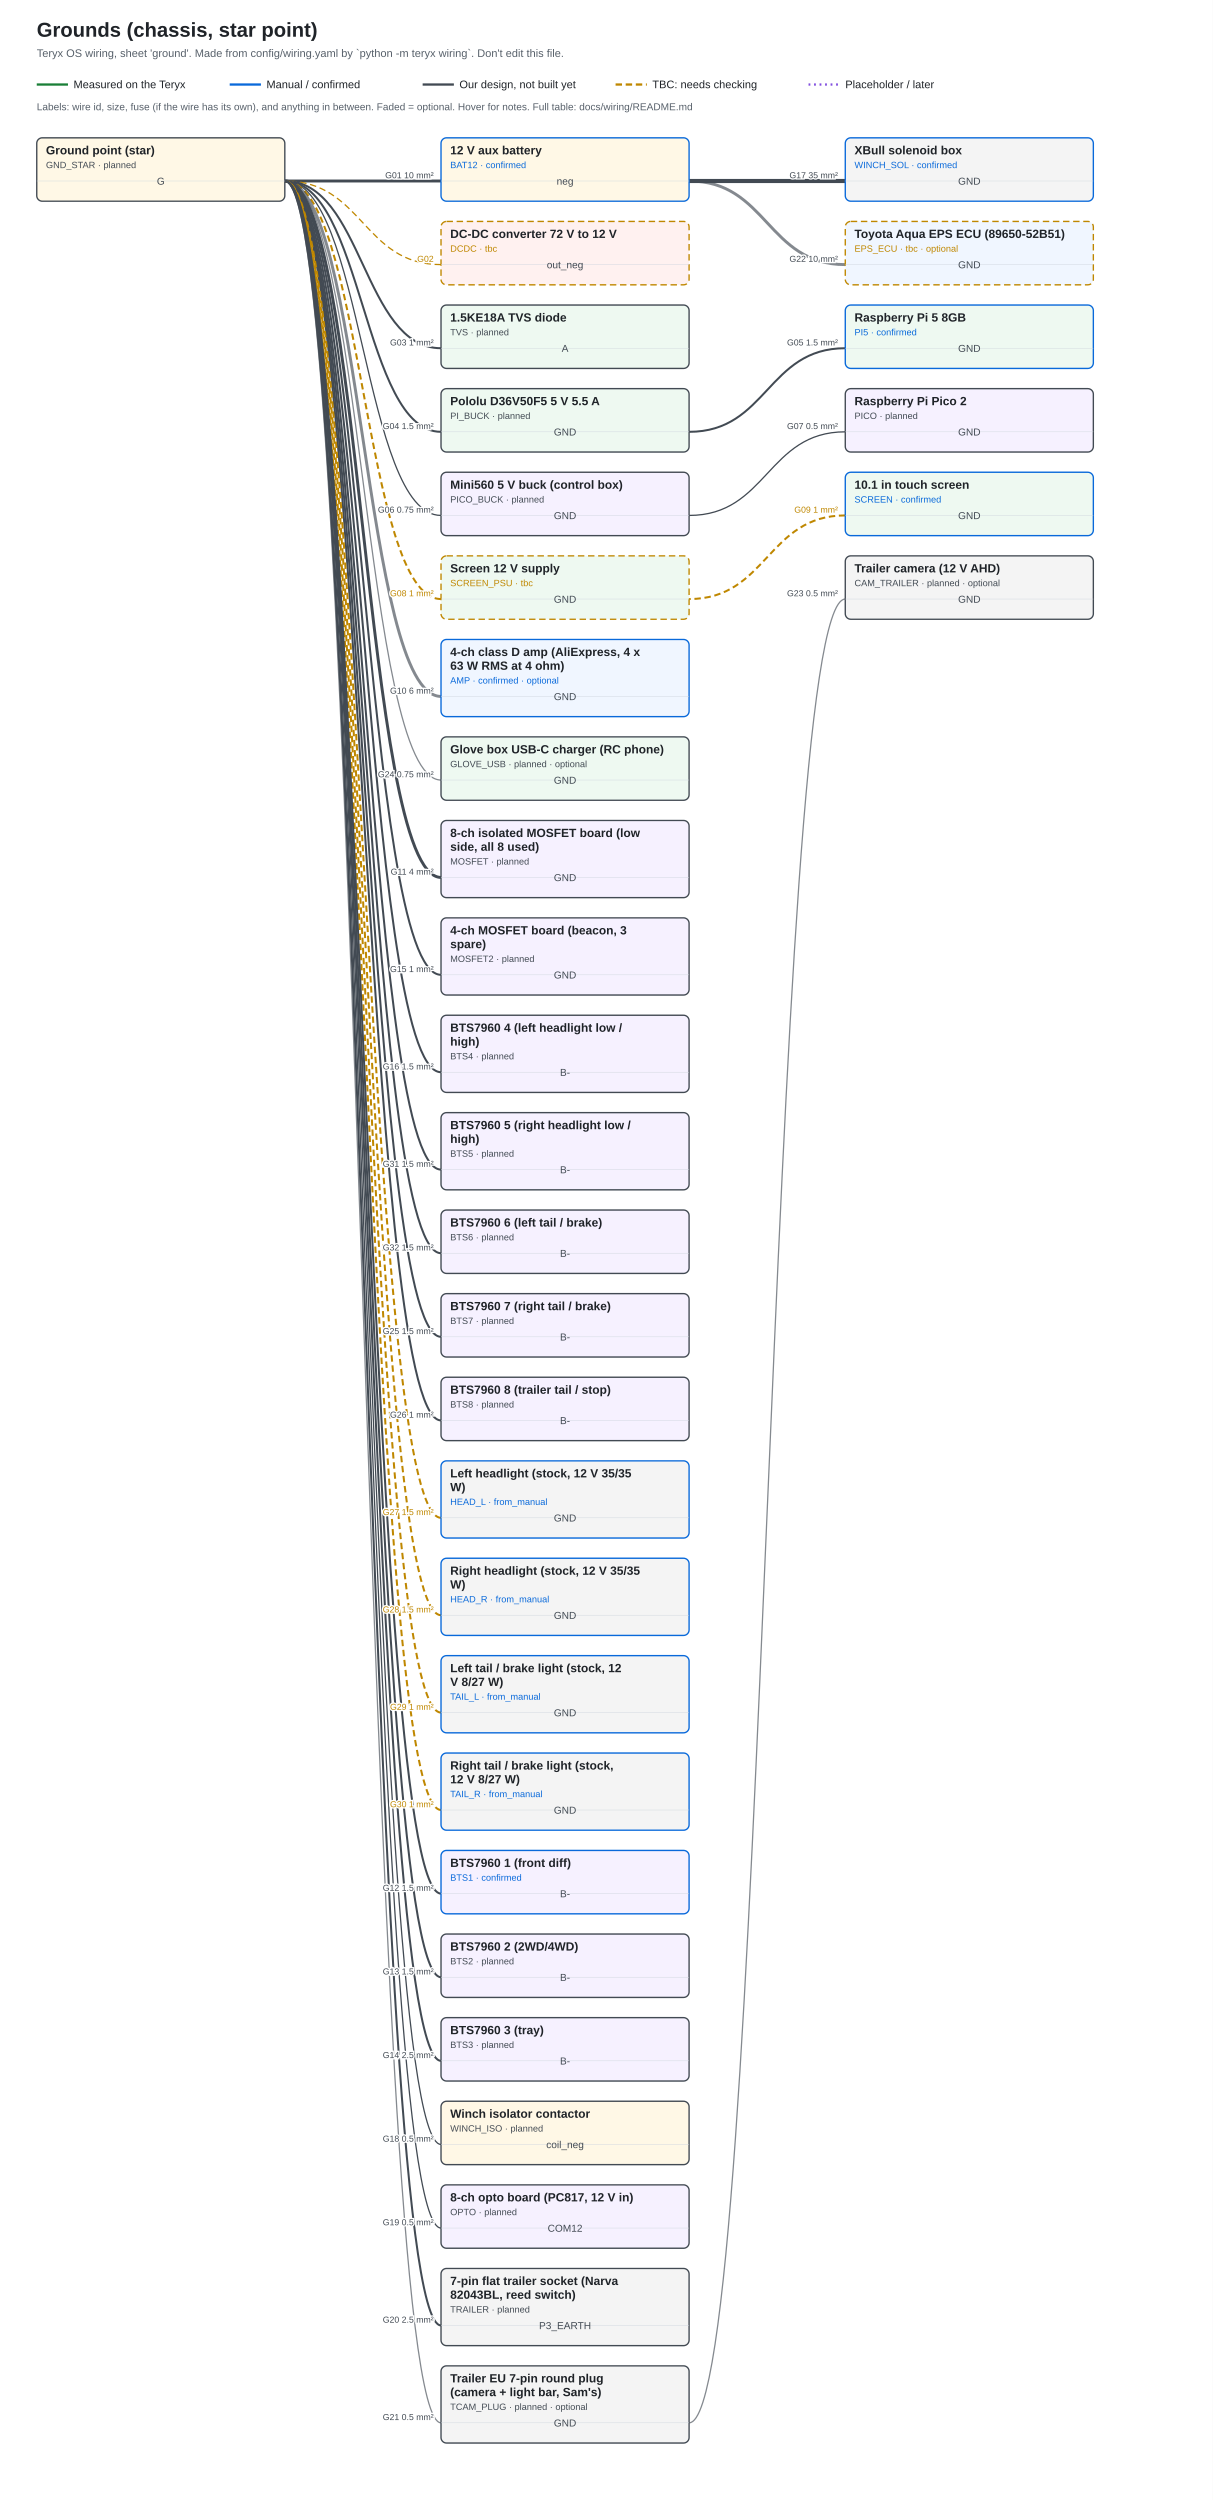
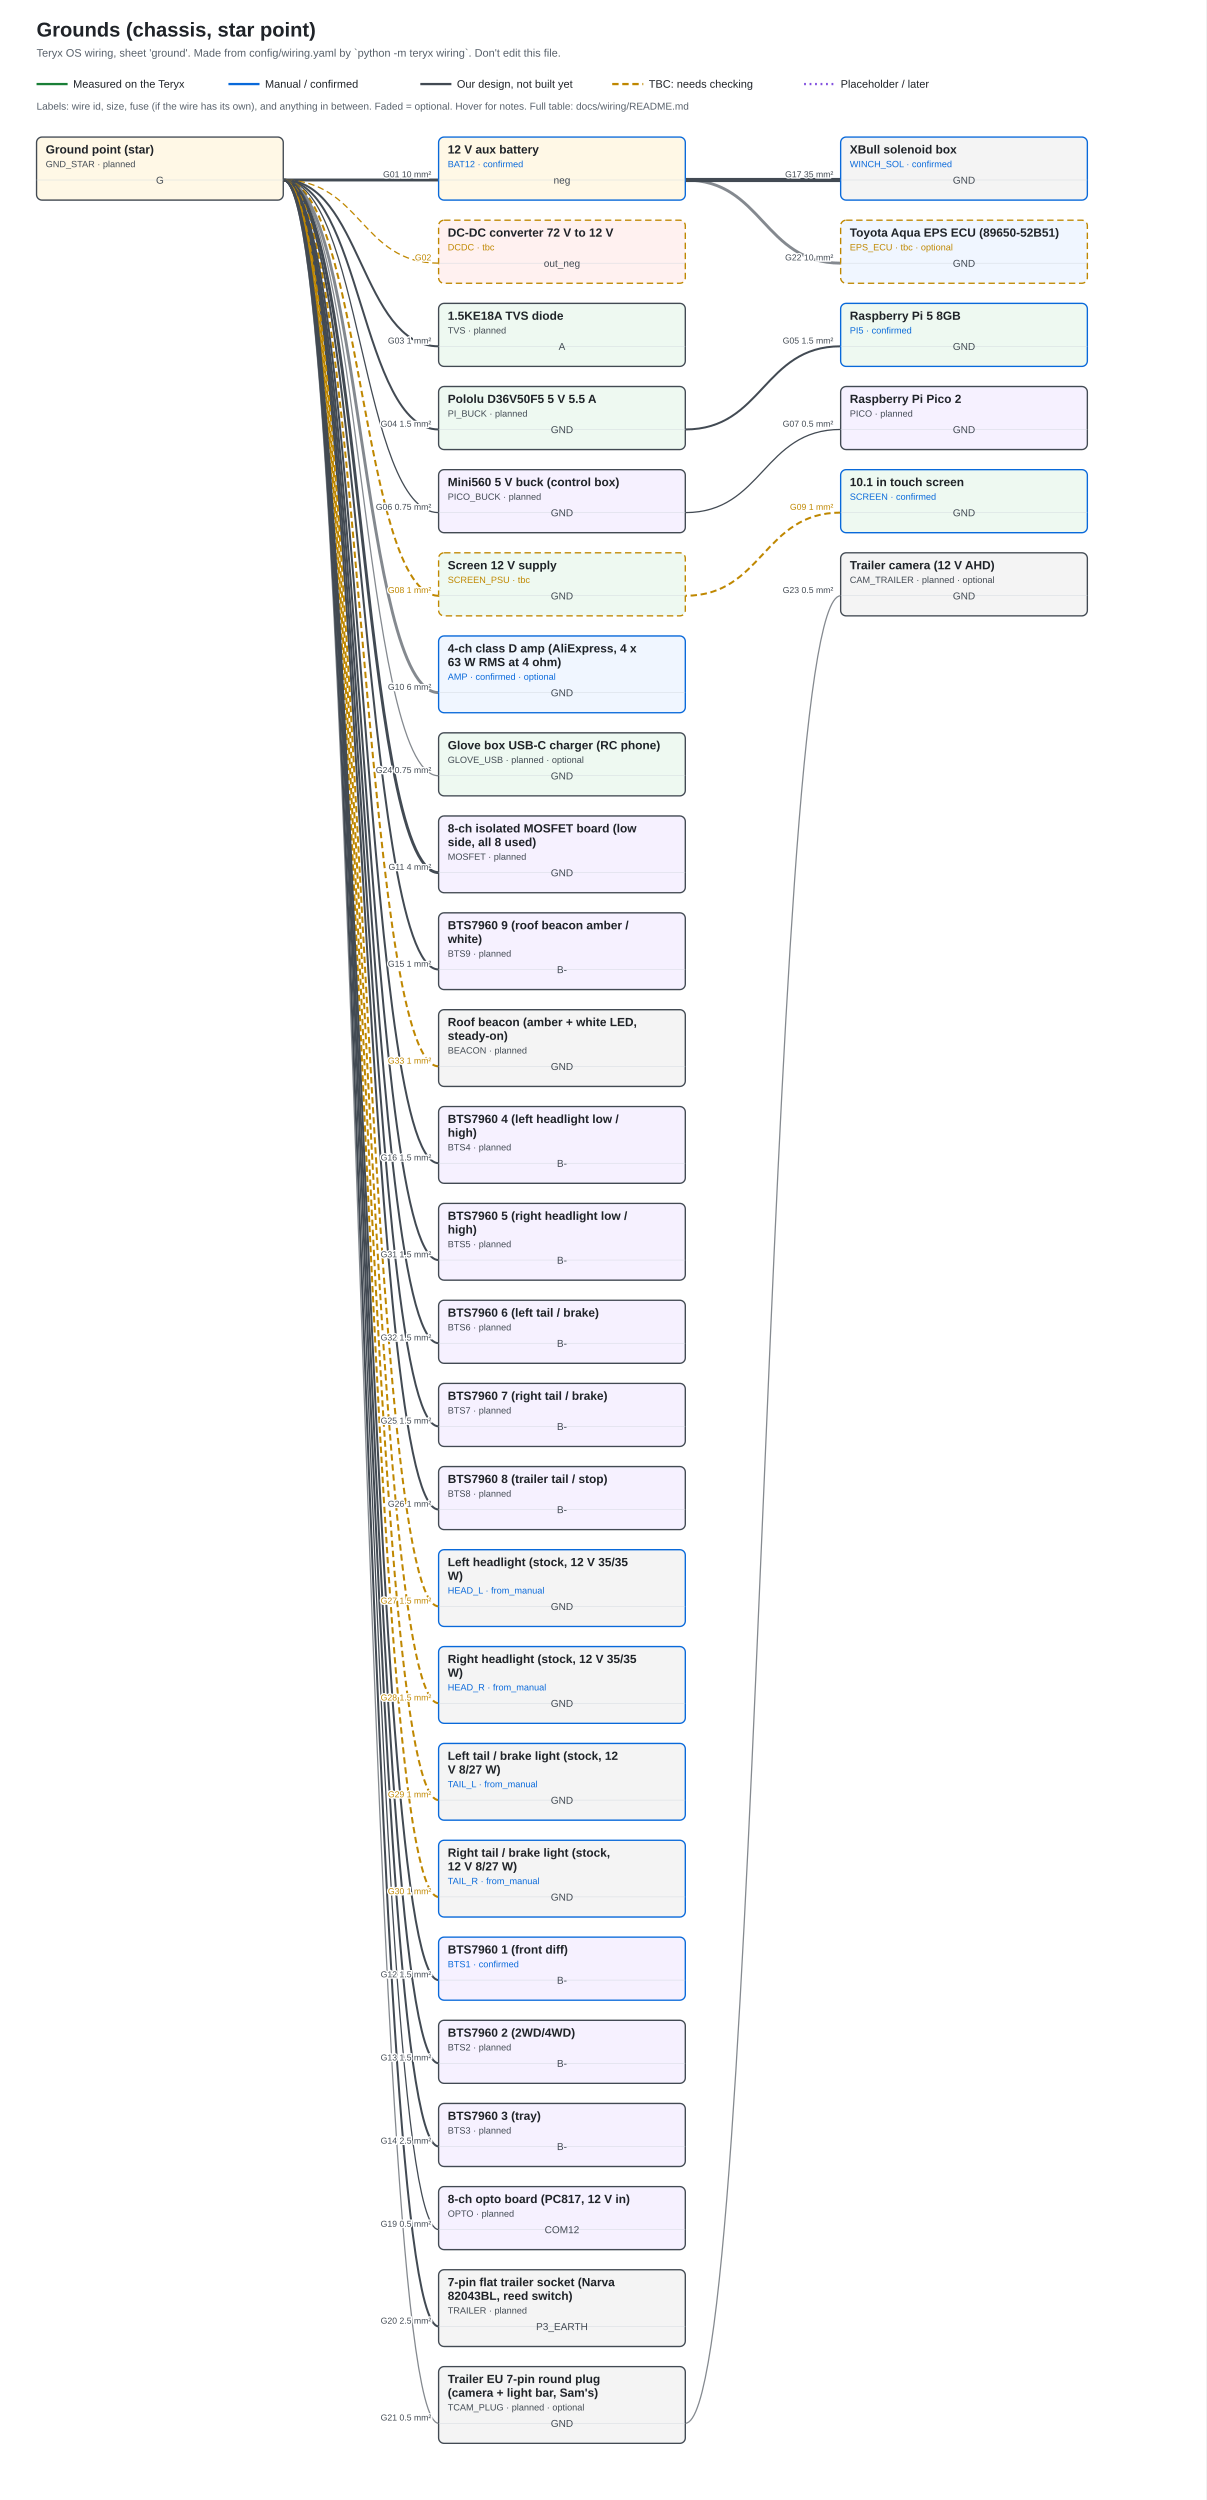
- <svg xmlns="http://www.w3.org/2000/svg" viewBox="0 0 1320 2721" width="1320" height="2721" font-family="Arial, Helvetica, sans-serif" data-sheet="ground">
-   <rect width="1320" height="2721" fill="#ffffff" />
+ <svg xmlns="http://www.w3.org/2000/svg" viewBox="0 0 1320 2736" width="1320" height="2736" font-family="Arial, Helvetica, sans-serif" data-sheet="ground">
+   <rect width="1320" height="2736" fill="#ffffff" />
  <text x="40" y="40" font-size="22" text-anchor="start" font-weight="bold" fill="#1f2328">Grounds (chassis, star point)</text>
  <text x="40" y="62" font-size="12" text-anchor="start" font-weight="normal" fill="#57606a">Teryx OS wiring, sheet 'ground'. Made from config/wiring.yaml by `python -m teryx wiring`. Don't edit this file.</text>
  <line x1="40" y1="92" x2="74" y2="92" stroke="#1a7f37" stroke-width="2.5" />
  <text x="80" y="96" font-size="12" text-anchor="start" font-weight="normal" fill="#1f2328">Measured on the Teryx</text>
  <line x1="250" y1="92" x2="284" y2="92" stroke="#0969da" stroke-width="2.5" />
  <text x="290" y="96" font-size="12" text-anchor="start" font-weight="normal" fill="#1f2328">Manual / confirmed</text>
  <line x1="460" y1="92" x2="494" y2="92" stroke="#424a53" stroke-width="2.5" />
  <text x="500" y="96" font-size="12" text-anchor="start" font-weight="normal" fill="#1f2328">Our design, not built yet</text>
  <line x1="670" y1="92" x2="704" y2="92" stroke="#bf8700" stroke-width="2.5" stroke-dasharray="7 4" />
  <text x="710" y="96" font-size="12" text-anchor="start" font-weight="normal" fill="#1f2328">TBC: needs checking</text>
  <line x1="880" y1="92" x2="914" y2="92" stroke="#8250df" stroke-width="2.5" stroke-dasharray="2 4" />
  <text x="920" y="96" font-size="12" text-anchor="start" font-weight="normal" fill="#1f2328">Placeholder / later</text>
  <text x="40" y="120" font-size="11" text-anchor="start" font-weight="normal" fill="#57606a">Labels: wire id, size, fuse (if the wire has its own), and anything in between. Faded = optional. Hover for notes. Full table: docs/wiring/README.md</text>
  <g data-wire="G01" data-from="BAT12.neg" data-to="GND_STAR.G" data-status="planned">
    <path d="M480,197 C395,197 395,197 310,197" fill="none" stroke="#424a53" stroke-width="3.2" />
  </g>
  <g data-wire="G02" data-from="DCDC.out_neg" data-to="GND_STAR.G" data-status="tbc">
    <path d="M480,288 C395,288 395,197 310,197" fill="none" stroke="#bf8700" stroke-width="1.4" stroke-dasharray="7 4" />
  </g>
  <g data-wire="G03" data-from="TVS.A" data-to="GND_STAR.G" data-status="planned">
    <path d="M480,379 C395,379 395,197 310,197" fill="none" stroke="#424a53" stroke-width="2.2" />
  </g>
  <g data-wire="G04" data-from="PI_BUCK.GND" data-to="GND_STAR.G" data-status="planned">
    <path d="M480,470 C395,470 395,197 310,197" fill="none" stroke="#424a53" stroke-width="2.2" />
  </g>
  <g data-wire="G05" data-from="PI5.GND" data-to="PI_BUCK.GND" data-status="planned">
    <path d="M920,379 C835,379 835,470 750,470" fill="none" stroke="#424a53" stroke-width="2.2" />
  </g>
  <g data-wire="G06" data-from="PICO_BUCK.GND" data-to="GND_STAR.G" data-status="planned">
    <path d="M480,561 C395,561 395,197 310,197" fill="none" stroke="#424a53" stroke-width="1.4" />
  </g>
  <g data-wire="G07" data-from="PICO.GND" data-to="PICO_BUCK.GND" data-status="planned">
    <path d="M920,470 C835,470 835,561 750,561" fill="none" stroke="#424a53" stroke-width="1.4" />
  </g>
  <g data-wire="G08" data-from="SCREEN_PSU.GND" data-to="GND_STAR.G" data-status="tbc">
    <path d="M480,652 C395,652 395,197 310,197" fill="none" stroke="#bf8700" stroke-width="2.2" stroke-dasharray="7 4" />
  </g>
  <g data-wire="G09" data-from="SCREEN.GND" data-to="SCREEN_PSU.GND" data-status="tbc">
    <path d="M920,561 C835,561 835,652 750,652" fill="none" stroke="#bf8700" stroke-width="2.2" stroke-dasharray="7 4" />
  </g>
  <g data-wire="G10" data-from="AMP.GND" data-to="GND_STAR.G" data-status="planned">
    <path d="M480,758 C395,758 395,197 310,197" fill="none" stroke="#424a53" stroke-width="3.2" stroke-opacity="0.65" />
  </g>
  <g data-wire="G24" data-from="GLOVE_USB.GND" data-to="GND_STAR.G" data-status="planned">
    <path d="M480,849 C395,849 395,197 310,197" fill="none" stroke="#424a53" stroke-width="1.4" stroke-opacity="0.65" />
  </g>
  <g data-wire="G11" data-from="MOSFET.GND" data-to="GND_STAR.G" data-status="planned">
    <path d="M480,955 C395,955 395,197 310,197" fill="none" stroke="#424a53" stroke-width="3.2" />
  </g>
-   <g data-wire="G15" data-from="MOSFET2.GND" data-to="GND_STAR.G" data-status="planned">
+   <g data-wire="G15" data-from="BTS9.B-" data-to="GND_STAR.G" data-status="planned">
    <path d="M480,1061 C395,1061 395,197 310,197" fill="none" stroke="#424a53" stroke-width="2.2" />
  </g>
+   <g data-wire="G33" data-from="BEACON.GND" data-to="GND_STAR.G" data-status="tbc">
+     <path d="M480,1167 C395,1167 395,197 310,197" fill="none" stroke="#bf8700" stroke-width="2.2" stroke-dasharray="7 4" />
+   </g>
  <g data-wire="G16" data-from="BTS4.B-" data-to="GND_STAR.G" data-status="planned">
-     <path d="M480,1167 C395,1167 395,197 310,197" fill="none" stroke="#424a53" stroke-width="2.2" />
+     <path d="M480,1273 C395,1273 395,197 310,197" fill="none" stroke="#424a53" stroke-width="2.2" />
  </g>
  <g data-wire="G31" data-from="BTS5.B-" data-to="GND_STAR.G" data-status="planned">
-     <path d="M480,1273 C395,1273 395,197 310,197" fill="none" stroke="#424a53" stroke-width="2.2" />
+     <path d="M480,1379 C395,1379 395,197 310,197" fill="none" stroke="#424a53" stroke-width="2.2" />
  </g>
  <g data-wire="G32" data-from="BTS6.B-" data-to="GND_STAR.G" data-status="planned">
-     <path d="M480,1364 C395,1364 395,197 310,197" fill="none" stroke="#424a53" stroke-width="2.2" />
+     <path d="M480,1470 C395,1470 395,197 310,197" fill="none" stroke="#424a53" stroke-width="2.2" />
  </g>
  <g data-wire="G25" data-from="BTS7.B-" data-to="GND_STAR.G" data-status="planned">
-     <path d="M480,1455 C395,1455 395,197 310,197" fill="none" stroke="#424a53" stroke-width="2.2" />
+     <path d="M480,1561 C395,1561 395,197 310,197" fill="none" stroke="#424a53" stroke-width="2.2" />
  </g>
  <g data-wire="G26" data-from="BTS8.B-" data-to="GND_STAR.G" data-status="planned">
-     <path d="M480,1546 C395,1546 395,197 310,197" fill="none" stroke="#424a53" stroke-width="2.2" />
+     <path d="M480,1652 C395,1652 395,197 310,197" fill="none" stroke="#424a53" stroke-width="2.2" />
  </g>
  <g data-wire="G27" data-from="HEAD_L.GND" data-to="GND_STAR.G" data-status="tbc">
-     <path d="M480,1652 C395,1652 395,197 310,197" fill="none" stroke="#bf8700" stroke-width="2.2" stroke-dasharray="7 4" />
+     <path d="M480,1758 C395,1758 395,197 310,197" fill="none" stroke="#bf8700" stroke-width="2.2" stroke-dasharray="7 4" />
  </g>
  <g data-wire="G28" data-from="HEAD_R.GND" data-to="GND_STAR.G" data-status="tbc">
-     <path d="M480,1758 C395,1758 395,197 310,197" fill="none" stroke="#bf8700" stroke-width="2.2" stroke-dasharray="7 4" />
+     <path d="M480,1864 C395,1864 395,197 310,197" fill="none" stroke="#bf8700" stroke-width="2.2" stroke-dasharray="7 4" />
  </g>
  <g data-wire="G29" data-from="TAIL_L.GND" data-to="GND_STAR.G" data-status="tbc">
-     <path d="M480,1864 C395,1864 395,197 310,197" fill="none" stroke="#bf8700" stroke-width="2.2" stroke-dasharray="7 4" />
+     <path d="M480,1970 C395,1970 395,197 310,197" fill="none" stroke="#bf8700" stroke-width="2.2" stroke-dasharray="7 4" />
  </g>
  <g data-wire="G30" data-from="TAIL_R.GND" data-to="GND_STAR.G" data-status="tbc">
-     <path d="M480,1970 C395,1970 395,197 310,197" fill="none" stroke="#bf8700" stroke-width="2.2" stroke-dasharray="7 4" />
+     <path d="M480,2076 C395,2076 395,197 310,197" fill="none" stroke="#bf8700" stroke-width="2.2" stroke-dasharray="7 4" />
  </g>
  <g data-wire="G12" data-from="BTS1.B-" data-to="GND_STAR.G" data-status="planned">
-     <path d="M480,2061 C395,2061 395,197 310,197" fill="none" stroke="#424a53" stroke-width="2.2" />
+     <path d="M480,2167 C395,2167 395,197 310,197" fill="none" stroke="#424a53" stroke-width="2.2" />
  </g>
  <g data-wire="G13" data-from="BTS2.B-" data-to="GND_STAR.G" data-status="planned">
-     <path d="M480,2152 C395,2152 395,197 310,197" fill="none" stroke="#424a53" stroke-width="2.2" />
+     <path d="M480,2258 C395,2258 395,197 310,197" fill="none" stroke="#424a53" stroke-width="2.2" />
  </g>
  <g data-wire="G14" data-from="BTS3.B-" data-to="GND_STAR.G" data-status="planned">
-     <path d="M480,2243 C395,2243 395,197 310,197" fill="none" stroke="#424a53" stroke-width="2.2" />
+     <path d="M480,2349 C395,2349 395,197 310,197" fill="none" stroke="#424a53" stroke-width="2.2" />
  </g>
  <g data-wire="G17" data-from="WINCH_SOL.GND" data-to="BAT12.neg" data-status="planned">
    <path d="M920,197 C835,197 835,197 750,197" fill="none" stroke="#424a53" stroke-width="4.5" />
  </g>
-   <g data-wire="G18" data-from="WINCH_ISO.coil_neg" data-to="GND_STAR.G" data-status="planned">
-     <path d="M480,2334 C395,2334 395,197 310,197" fill="none" stroke="#424a53" stroke-width="1.4" />
-   </g>
  <g data-wire="G19" data-from="OPTO.COM12" data-to="GND_STAR.G" data-status="planned">
-     <path d="M480,2425 C395,2425 395,197 310,197" fill="none" stroke="#424a53" stroke-width="1.4" />
+     <path d="M480,2440 C395,2440 395,197 310,197" fill="none" stroke="#424a53" stroke-width="1.4" />
  </g>
  <g data-wire="G20" data-from="TRAILER.P3_EARTH" data-to="GND_STAR.G" data-status="planned">
-     <path d="M480,2531 C395,2531 395,197 310,197" fill="none" stroke="#424a53" stroke-width="2.2" />
+     <path d="M480,2546 C395,2546 395,197 310,197" fill="none" stroke="#424a53" stroke-width="2.2" />
  </g>
  <g data-wire="G21" data-from="TCAM_PLUG.GND" data-to="GND_STAR.G" data-status="planned">
-     <path d="M480,2637 C395,2637 395,197 310,197" fill="none" stroke="#424a53" stroke-width="1.4" stroke-opacity="0.65" />
+     <path d="M480,2652 C395,2652 395,197 310,197" fill="none" stroke="#424a53" stroke-width="1.4" stroke-opacity="0.65" />
  </g>
  <g data-wire="G22" data-from="EPS_ECU.GND" data-to="BAT12.neg" data-status="planned">
    <path d="M920,288 C835,288 835,197 750,197" fill="none" stroke="#424a53" stroke-width="3.2" stroke-opacity="0.65" />
  </g>
  <g data-wire="G23" data-from="CAM_TRAILER.GND" data-to="TCAM_PLUG.GND" data-status="planned">
-     <path d="M920,652 C835,652 835,2637 750,2637" fill="none" stroke="#424a53" stroke-width="1.4" stroke-opacity="0.65" />
+     <path d="M920,652 C835,652 835,2652 750,2652" fill="none" stroke="#424a53" stroke-width="1.4" stroke-opacity="0.65" />
  </g>
  <g data-device="GND_STAR" data-status="planned">
    <rect x="40" y="150" width="270" height="69" rx="6" fill="#fff8e6" stroke="#424a53" stroke-width="1.5" />
    <text x="50" y="168" font-size="13" text-anchor="start" font-weight="bold" fill="#1f2328">Ground point (star)</text>
    <text x="50" y="183" font-size="10" text-anchor="start" font-weight="normal" fill="#424a53">GND_STAR · planned</text>
    <line x1="40" y1="197" x2="310" y2="197" stroke="#d0d7de" stroke-width="0.5" />
    <text x="175" y="201" font-size="11" text-anchor="middle" font-weight="normal" fill="#424a53">G</text>
  </g>
  <g data-device="BAT12" data-status="confirmed">
    <rect x="480" y="150" width="270" height="69" rx="6" fill="#fff8e6" stroke="#0969da" stroke-width="1.5" />
    <text x="490" y="168" font-size="13" text-anchor="start" font-weight="bold" fill="#1f2328">12 V aux battery</text>
    <text x="490" y="183" font-size="10" text-anchor="start" font-weight="normal" fill="#0969da">BAT12 · confirmed</text>
    <line x1="480" y1="197" x2="750" y2="197" stroke="#d0d7de" stroke-width="0.5" />
    <text x="615" y="201" font-size="11" text-anchor="middle" font-weight="normal" fill="#424a53">neg</text>
  </g>
  <g data-device="DCDC" data-status="tbc">
    <rect x="480" y="241" width="270" height="69" rx="6" fill="#fff1f0" stroke="#bf8700" stroke-width="1.5" stroke-dasharray="7 4" />
    <text x="490" y="259" font-size="13" text-anchor="start" font-weight="bold" fill="#1f2328">DC-DC converter 72 V to 12 V</text>
    <text x="490" y="274" font-size="10" text-anchor="start" font-weight="normal" fill="#bf8700">DCDC · tbc</text>
    <line x1="480" y1="288" x2="750" y2="288" stroke="#d0d7de" stroke-width="0.5" />
    <text x="615" y="292" font-size="11" text-anchor="middle" font-weight="normal" fill="#424a53">out_neg</text>
  </g>
  <g data-device="TVS" data-status="planned">
    <rect x="480" y="332" width="270" height="69" rx="6" fill="#eef9f1" stroke="#424a53" stroke-width="1.5" />
    <text x="490" y="350" font-size="13" text-anchor="start" font-weight="bold" fill="#1f2328">1.5KE18A TVS diode</text>
    <text x="490" y="365" font-size="10" text-anchor="start" font-weight="normal" fill="#424a53">TVS · planned</text>
    <line x1="480" y1="379" x2="750" y2="379" stroke="#d0d7de" stroke-width="0.5" />
    <text x="615" y="383" font-size="11" text-anchor="middle" font-weight="normal" fill="#424a53">A</text>
  </g>
  <g data-device="PI_BUCK" data-status="planned">
    <rect x="480" y="423" width="270" height="69" rx="6" fill="#eef9f1" stroke="#424a53" stroke-width="1.5" />
    <text x="490" y="441" font-size="13" text-anchor="start" font-weight="bold" fill="#1f2328">Pololu D36V50F5 5 V 5.5 A</text>
    <text x="490" y="456" font-size="10" text-anchor="start" font-weight="normal" fill="#424a53">PI_BUCK · planned</text>
    <line x1="480" y1="470" x2="750" y2="470" stroke="#d0d7de" stroke-width="0.5" />
    <text x="615" y="474" font-size="11" text-anchor="middle" font-weight="normal" fill="#424a53">GND</text>
  </g>
  <g data-device="PICO_BUCK" data-status="planned">
    <rect x="480" y="514" width="270" height="69" rx="6" fill="#f6f1ff" stroke="#424a53" stroke-width="1.5" />
    <text x="490" y="532" font-size="13" text-anchor="start" font-weight="bold" fill="#1f2328">Mini560 5 V buck (control box)</text>
    <text x="490" y="547" font-size="10" text-anchor="start" font-weight="normal" fill="#424a53">PICO_BUCK · planned</text>
    <line x1="480" y1="561" x2="750" y2="561" stroke="#d0d7de" stroke-width="0.5" />
    <text x="615" y="565" font-size="11" text-anchor="middle" font-weight="normal" fill="#424a53">GND</text>
  </g>
  <g data-device="SCREEN_PSU" data-status="tbc">
    <rect x="480" y="605" width="270" height="69" rx="6" fill="#eef9f1" stroke="#bf8700" stroke-width="1.5" stroke-dasharray="7 4" />
    <text x="490" y="623" font-size="13" text-anchor="start" font-weight="bold" fill="#1f2328">Screen 12 V supply</text>
    <text x="490" y="638" font-size="10" text-anchor="start" font-weight="normal" fill="#bf8700">SCREEN_PSU · tbc</text>
    <line x1="480" y1="652" x2="750" y2="652" stroke="#d0d7de" stroke-width="0.5" />
    <text x="615" y="656" font-size="11" text-anchor="middle" font-weight="normal" fill="#424a53">GND</text>
  </g>
  <g data-device="AMP" data-status="confirmed">
    <rect x="480" y="696" width="270" height="84" rx="6" fill="#f0f6ff" stroke="#0969da" stroke-width="1.5" />
    <text x="490" y="714" font-size="13" text-anchor="start" font-weight="bold" fill="#1f2328">4-ch class D amp (AliExpress, 4 x</text>
    <text x="490" y="729" font-size="13" text-anchor="start" font-weight="bold" fill="#1f2328">63 W RMS at 4 ohm)</text>
    <text x="490" y="744" font-size="10" text-anchor="start" font-weight="normal" fill="#0969da">AMP · confirmed · optional</text>
    <line x1="480" y1="758" x2="750" y2="758" stroke="#d0d7de" stroke-width="0.5" />
    <text x="615" y="762" font-size="11" text-anchor="middle" font-weight="normal" fill="#424a53">GND</text>
  </g>
  <g data-device="GLOVE_USB" data-status="planned">
    <rect x="480" y="802" width="270" height="69" rx="6" fill="#eef9f1" stroke="#424a53" stroke-width="1.5" />
    <text x="490" y="820" font-size="13" text-anchor="start" font-weight="bold" fill="#1f2328">Glove box USB-C charger (RC phone)</text>
    <text x="490" y="835" font-size="10" text-anchor="start" font-weight="normal" fill="#424a53">GLOVE_USB · planned · optional</text>
    <line x1="480" y1="849" x2="750" y2="849" stroke="#d0d7de" stroke-width="0.5" />
    <text x="615" y="853" font-size="11" text-anchor="middle" font-weight="normal" fill="#424a53">GND</text>
  </g>
  <g data-device="MOSFET" data-status="planned">
    <rect x="480" y="893" width="270" height="84" rx="6" fill="#f6f1ff" stroke="#424a53" stroke-width="1.5" />
    <text x="490" y="911" font-size="13" text-anchor="start" font-weight="bold" fill="#1f2328">8-ch isolated MOSFET board (low</text>
    <text x="490" y="926" font-size="13" text-anchor="start" font-weight="bold" fill="#1f2328">side, all 8 used)</text>
    <text x="490" y="941" font-size="10" text-anchor="start" font-weight="normal" fill="#424a53">MOSFET · planned</text>
    <line x1="480" y1="955" x2="750" y2="955" stroke="#d0d7de" stroke-width="0.5" />
    <text x="615" y="959" font-size="11" text-anchor="middle" font-weight="normal" fill="#424a53">GND</text>
  </g>
-   <g data-device="MOSFET2" data-status="planned">
+   <g data-device="BTS9" data-status="planned">
    <rect x="480" y="999" width="270" height="84" rx="6" fill="#f6f1ff" stroke="#424a53" stroke-width="1.5" />
-     <text x="490" y="1017" font-size="13" text-anchor="start" font-weight="bold" fill="#1f2328">4-ch MOSFET board (beacon, 3</text>
-     <text x="490" y="1032" font-size="13" text-anchor="start" font-weight="bold" fill="#1f2328">spare)</text>
-     <text x="490" y="1047" font-size="10" text-anchor="start" font-weight="normal" fill="#424a53">MOSFET2 · planned</text>
+     <text x="490" y="1017" font-size="13" text-anchor="start" font-weight="bold" fill="#1f2328">BTS7960 9 (roof beacon amber /</text>
+     <text x="490" y="1032" font-size="13" text-anchor="start" font-weight="bold" fill="#1f2328">white)</text>
+     <text x="490" y="1047" font-size="10" text-anchor="start" font-weight="normal" fill="#424a53">BTS9 · planned</text>
    <line x1="480" y1="1061" x2="750" y2="1061" stroke="#d0d7de" stroke-width="0.5" />
-     <text x="615" y="1065" font-size="11" text-anchor="middle" font-weight="normal" fill="#424a53">GND</text>
+     <text x="615" y="1065" font-size="11" text-anchor="middle" font-weight="normal" fill="#424a53">B-</text>
+   </g>
+   <g data-device="BEACON" data-status="planned">
+     <rect x="480" y="1105" width="270" height="84" rx="6" fill="#f4f4f4" stroke="#424a53" stroke-width="1.5" />
+     <text x="490" y="1123" font-size="13" text-anchor="start" font-weight="bold" fill="#1f2328">Roof beacon (amber + white LED,</text>
+     <text x="490" y="1138" font-size="13" text-anchor="start" font-weight="bold" fill="#1f2328">steady-on)</text>
+     <text x="490" y="1153" font-size="10" text-anchor="start" font-weight="normal" fill="#424a53">BEACON · planned</text>
+     <line x1="480" y1="1167" x2="750" y2="1167" stroke="#d0d7de" stroke-width="0.5" />
+     <text x="615" y="1171" font-size="11" text-anchor="middle" font-weight="normal" fill="#424a53">GND</text>
  </g>
  <g data-device="BTS4" data-status="planned">
-     <rect x="480" y="1105" width="270" height="84" rx="6" fill="#f6f1ff" stroke="#424a53" stroke-width="1.5" />
-     <text x="490" y="1123" font-size="13" text-anchor="start" font-weight="bold" fill="#1f2328">BTS7960 4 (left headlight low /</text>
-     <text x="490" y="1138" font-size="13" text-anchor="start" font-weight="bold" fill="#1f2328">high)</text>
-     <text x="490" y="1153" font-size="10" text-anchor="start" font-weight="normal" fill="#424a53">BTS4 · planned</text>
-     <line x1="480" y1="1167" x2="750" y2="1167" stroke="#d0d7de" stroke-width="0.5" />
-     <text x="615" y="1171" font-size="11" text-anchor="middle" font-weight="normal" fill="#424a53">B-</text>
-   </g>
-   <g data-device="BTS5" data-status="planned">
    <rect x="480" y="1211" width="270" height="84" rx="6" fill="#f6f1ff" stroke="#424a53" stroke-width="1.5" />
-     <text x="490" y="1229" font-size="13" text-anchor="start" font-weight="bold" fill="#1f2328">BTS7960 5 (right headlight low /</text>
+     <text x="490" y="1229" font-size="13" text-anchor="start" font-weight="bold" fill="#1f2328">BTS7960 4 (left headlight low /</text>
    <text x="490" y="1244" font-size="13" text-anchor="start" font-weight="bold" fill="#1f2328">high)</text>
-     <text x="490" y="1259" font-size="10" text-anchor="start" font-weight="normal" fill="#424a53">BTS5 · planned</text>
+     <text x="490" y="1259" font-size="10" text-anchor="start" font-weight="normal" fill="#424a53">BTS4 · planned</text>
    <line x1="480" y1="1273" x2="750" y2="1273" stroke="#d0d7de" stroke-width="0.5" />
    <text x="615" y="1277" font-size="11" text-anchor="middle" font-weight="normal" fill="#424a53">B-</text>
  </g>
+   <g data-device="BTS5" data-status="planned">
+     <rect x="480" y="1317" width="270" height="84" rx="6" fill="#f6f1ff" stroke="#424a53" stroke-width="1.5" />
+     <text x="490" y="1335" font-size="13" text-anchor="start" font-weight="bold" fill="#1f2328">BTS7960 5 (right headlight low /</text>
+     <text x="490" y="1350" font-size="13" text-anchor="start" font-weight="bold" fill="#1f2328">high)</text>
+     <text x="490" y="1365" font-size="10" text-anchor="start" font-weight="normal" fill="#424a53">BTS5 · planned</text>
+     <line x1="480" y1="1379" x2="750" y2="1379" stroke="#d0d7de" stroke-width="0.5" />
+     <text x="615" y="1383" font-size="11" text-anchor="middle" font-weight="normal" fill="#424a53">B-</text>
+   </g>
  <g data-device="BTS6" data-status="planned">
-     <rect x="480" y="1317" width="270" height="69" rx="6" fill="#f6f1ff" stroke="#424a53" stroke-width="1.5" />
-     <text x="490" y="1335" font-size="13" text-anchor="start" font-weight="bold" fill="#1f2328">BTS7960 6 (left tail / brake)</text>
-     <text x="490" y="1350" font-size="10" text-anchor="start" font-weight="normal" fill="#424a53">BTS6 · planned</text>
-     <line x1="480" y1="1364" x2="750" y2="1364" stroke="#d0d7de" stroke-width="0.5" />
-     <text x="615" y="1368" font-size="11" text-anchor="middle" font-weight="normal" fill="#424a53">B-</text>
+     <rect x="480" y="1423" width="270" height="69" rx="6" fill="#f6f1ff" stroke="#424a53" stroke-width="1.5" />
+     <text x="490" y="1441" font-size="13" text-anchor="start" font-weight="bold" fill="#1f2328">BTS7960 6 (left tail / brake)</text>
+     <text x="490" y="1456" font-size="10" text-anchor="start" font-weight="normal" fill="#424a53">BTS6 · planned</text>
+     <line x1="480" y1="1470" x2="750" y2="1470" stroke="#d0d7de" stroke-width="0.5" />
+     <text x="615" y="1474" font-size="11" text-anchor="middle" font-weight="normal" fill="#424a53">B-</text>
  </g>
  <g data-device="BTS7" data-status="planned">
-     <rect x="480" y="1408" width="270" height="69" rx="6" fill="#f6f1ff" stroke="#424a53" stroke-width="1.5" />
-     <text x="490" y="1426" font-size="13" text-anchor="start" font-weight="bold" fill="#1f2328">BTS7960 7 (right tail / brake)</text>
-     <text x="490" y="1441" font-size="10" text-anchor="start" font-weight="normal" fill="#424a53">BTS7 · planned</text>
-     <line x1="480" y1="1455" x2="750" y2="1455" stroke="#d0d7de" stroke-width="0.5" />
-     <text x="615" y="1459" font-size="11" text-anchor="middle" font-weight="normal" fill="#424a53">B-</text>
+     <rect x="480" y="1514" width="270" height="69" rx="6" fill="#f6f1ff" stroke="#424a53" stroke-width="1.5" />
+     <text x="490" y="1532" font-size="13" text-anchor="start" font-weight="bold" fill="#1f2328">BTS7960 7 (right tail / brake)</text>
+     <text x="490" y="1547" font-size="10" text-anchor="start" font-weight="normal" fill="#424a53">BTS7 · planned</text>
+     <line x1="480" y1="1561" x2="750" y2="1561" stroke="#d0d7de" stroke-width="0.5" />
+     <text x="615" y="1565" font-size="11" text-anchor="middle" font-weight="normal" fill="#424a53">B-</text>
  </g>
  <g data-device="BTS8" data-status="planned">
-     <rect x="480" y="1499" width="270" height="69" rx="6" fill="#f6f1ff" stroke="#424a53" stroke-width="1.5" />
-     <text x="490" y="1517" font-size="13" text-anchor="start" font-weight="bold" fill="#1f2328">BTS7960 8 (trailer tail / stop)</text>
-     <text x="490" y="1532" font-size="10" text-anchor="start" font-weight="normal" fill="#424a53">BTS8 · planned</text>
-     <line x1="480" y1="1546" x2="750" y2="1546" stroke="#d0d7de" stroke-width="0.5" />
-     <text x="615" y="1550" font-size="11" text-anchor="middle" font-weight="normal" fill="#424a53">B-</text>
+     <rect x="480" y="1605" width="270" height="69" rx="6" fill="#f6f1ff" stroke="#424a53" stroke-width="1.5" />
+     <text x="490" y="1623" font-size="13" text-anchor="start" font-weight="bold" fill="#1f2328">BTS7960 8 (trailer tail / stop)</text>
+     <text x="490" y="1638" font-size="10" text-anchor="start" font-weight="normal" fill="#424a53">BTS8 · planned</text>
+     <line x1="480" y1="1652" x2="750" y2="1652" stroke="#d0d7de" stroke-width="0.5" />
+     <text x="615" y="1656" font-size="11" text-anchor="middle" font-weight="normal" fill="#424a53">B-</text>
  </g>
  <g data-device="HEAD_L" data-status="from_manual">
-     <rect x="480" y="1590" width="270" height="84" rx="6" fill="#f4f4f4" stroke="#0969da" stroke-width="1.5" />
-     <text x="490" y="1608" font-size="13" text-anchor="start" font-weight="bold" fill="#1f2328">Left headlight (stock, 12 V 35/35</text>
-     <text x="490" y="1623" font-size="13" text-anchor="start" font-weight="bold" fill="#1f2328">W)</text>
-     <text x="490" y="1638" font-size="10" text-anchor="start" font-weight="normal" fill="#0969da">HEAD_L · from_manual</text>
-     <line x1="480" y1="1652" x2="750" y2="1652" stroke="#d0d7de" stroke-width="0.5" />
-     <text x="615" y="1656" font-size="11" text-anchor="middle" font-weight="normal" fill="#424a53">GND</text>
-   </g>
-   <g data-device="HEAD_R" data-status="from_manual">
    <rect x="480" y="1696" width="270" height="84" rx="6" fill="#f4f4f4" stroke="#0969da" stroke-width="1.5" />
-     <text x="490" y="1714" font-size="13" text-anchor="start" font-weight="bold" fill="#1f2328">Right headlight (stock, 12 V 35/35</text>
+     <text x="490" y="1714" font-size="13" text-anchor="start" font-weight="bold" fill="#1f2328">Left headlight (stock, 12 V 35/35</text>
    <text x="490" y="1729" font-size="13" text-anchor="start" font-weight="bold" fill="#1f2328">W)</text>
-     <text x="490" y="1744" font-size="10" text-anchor="start" font-weight="normal" fill="#0969da">HEAD_R · from_manual</text>
+     <text x="490" y="1744" font-size="10" text-anchor="start" font-weight="normal" fill="#0969da">HEAD_L · from_manual</text>
    <line x1="480" y1="1758" x2="750" y2="1758" stroke="#d0d7de" stroke-width="0.5" />
    <text x="615" y="1762" font-size="11" text-anchor="middle" font-weight="normal" fill="#424a53">GND</text>
  </g>
-   <g data-device="TAIL_L" data-status="from_manual">
+   <g data-device="HEAD_R" data-status="from_manual">
    <rect x="480" y="1802" width="270" height="84" rx="6" fill="#f4f4f4" stroke="#0969da" stroke-width="1.5" />
-     <text x="490" y="1820" font-size="13" text-anchor="start" font-weight="bold" fill="#1f2328">Left tail / brake light (stock, 12</text>
-     <text x="490" y="1835" font-size="13" text-anchor="start" font-weight="bold" fill="#1f2328">V 8/27 W)</text>
-     <text x="490" y="1850" font-size="10" text-anchor="start" font-weight="normal" fill="#0969da">TAIL_L · from_manual</text>
+     <text x="490" y="1820" font-size="13" text-anchor="start" font-weight="bold" fill="#1f2328">Right headlight (stock, 12 V 35/35</text>
+     <text x="490" y="1835" font-size="13" text-anchor="start" font-weight="bold" fill="#1f2328">W)</text>
+     <text x="490" y="1850" font-size="10" text-anchor="start" font-weight="normal" fill="#0969da">HEAD_R · from_manual</text>
    <line x1="480" y1="1864" x2="750" y2="1864" stroke="#d0d7de" stroke-width="0.5" />
    <text x="615" y="1868" font-size="11" text-anchor="middle" font-weight="normal" fill="#424a53">GND</text>
  </g>
-   <g data-device="TAIL_R" data-status="from_manual">
+   <g data-device="TAIL_L" data-status="from_manual">
    <rect x="480" y="1908" width="270" height="84" rx="6" fill="#f4f4f4" stroke="#0969da" stroke-width="1.5" />
-     <text x="490" y="1926" font-size="13" text-anchor="start" font-weight="bold" fill="#1f2328">Right tail / brake light (stock,</text>
-     <text x="490" y="1941" font-size="13" text-anchor="start" font-weight="bold" fill="#1f2328">12 V 8/27 W)</text>
-     <text x="490" y="1956" font-size="10" text-anchor="start" font-weight="normal" fill="#0969da">TAIL_R · from_manual</text>
+     <text x="490" y="1926" font-size="13" text-anchor="start" font-weight="bold" fill="#1f2328">Left tail / brake light (stock, 12</text>
+     <text x="490" y="1941" font-size="13" text-anchor="start" font-weight="bold" fill="#1f2328">V 8/27 W)</text>
+     <text x="490" y="1956" font-size="10" text-anchor="start" font-weight="normal" fill="#0969da">TAIL_L · from_manual</text>
    <line x1="480" y1="1970" x2="750" y2="1970" stroke="#d0d7de" stroke-width="0.5" />
    <text x="615" y="1974" font-size="11" text-anchor="middle" font-weight="normal" fill="#424a53">GND</text>
  </g>
+   <g data-device="TAIL_R" data-status="from_manual">
+     <rect x="480" y="2014" width="270" height="84" rx="6" fill="#f4f4f4" stroke="#0969da" stroke-width="1.5" />
+     <text x="490" y="2032" font-size="13" text-anchor="start" font-weight="bold" fill="#1f2328">Right tail / brake light (stock,</text>
+     <text x="490" y="2047" font-size="13" text-anchor="start" font-weight="bold" fill="#1f2328">12 V 8/27 W)</text>
+     <text x="490" y="2062" font-size="10" text-anchor="start" font-weight="normal" fill="#0969da">TAIL_R · from_manual</text>
+     <line x1="480" y1="2076" x2="750" y2="2076" stroke="#d0d7de" stroke-width="0.5" />
+     <text x="615" y="2080" font-size="11" text-anchor="middle" font-weight="normal" fill="#424a53">GND</text>
+   </g>
  <g data-device="BTS1" data-status="confirmed">
-     <rect x="480" y="2014" width="270" height="69" rx="6" fill="#f6f1ff" stroke="#0969da" stroke-width="1.5" />
-     <text x="490" y="2032" font-size="13" text-anchor="start" font-weight="bold" fill="#1f2328">BTS7960 1 (front diff)</text>
-     <text x="490" y="2047" font-size="10" text-anchor="start" font-weight="normal" fill="#0969da">BTS1 · confirmed</text>
-     <line x1="480" y1="2061" x2="750" y2="2061" stroke="#d0d7de" stroke-width="0.5" />
-     <text x="615" y="2065" font-size="11" text-anchor="middle" font-weight="normal" fill="#424a53">B-</text>
+     <rect x="480" y="2120" width="270" height="69" rx="6" fill="#f6f1ff" stroke="#0969da" stroke-width="1.5" />
+     <text x="490" y="2138" font-size="13" text-anchor="start" font-weight="bold" fill="#1f2328">BTS7960 1 (front diff)</text>
+     <text x="490" y="2153" font-size="10" text-anchor="start" font-weight="normal" fill="#0969da">BTS1 · confirmed</text>
+     <line x1="480" y1="2167" x2="750" y2="2167" stroke="#d0d7de" stroke-width="0.5" />
+     <text x="615" y="2171" font-size="11" text-anchor="middle" font-weight="normal" fill="#424a53">B-</text>
  </g>
  <g data-device="BTS2" data-status="planned">
-     <rect x="480" y="2105" width="270" height="69" rx="6" fill="#f6f1ff" stroke="#424a53" stroke-width="1.5" />
-     <text x="490" y="2123" font-size="13" text-anchor="start" font-weight="bold" fill="#1f2328">BTS7960 2 (2WD/4WD)</text>
-     <text x="490" y="2138" font-size="10" text-anchor="start" font-weight="normal" fill="#424a53">BTS2 · planned</text>
-     <line x1="480" y1="2152" x2="750" y2="2152" stroke="#d0d7de" stroke-width="0.5" />
-     <text x="615" y="2156" font-size="11" text-anchor="middle" font-weight="normal" fill="#424a53">B-</text>
+     <rect x="480" y="2211" width="270" height="69" rx="6" fill="#f6f1ff" stroke="#424a53" stroke-width="1.5" />
+     <text x="490" y="2229" font-size="13" text-anchor="start" font-weight="bold" fill="#1f2328">BTS7960 2 (2WD/4WD)</text>
+     <text x="490" y="2244" font-size="10" text-anchor="start" font-weight="normal" fill="#424a53">BTS2 · planned</text>
+     <line x1="480" y1="2258" x2="750" y2="2258" stroke="#d0d7de" stroke-width="0.5" />
+     <text x="615" y="2262" font-size="11" text-anchor="middle" font-weight="normal" fill="#424a53">B-</text>
  </g>
  <g data-device="BTS3" data-status="planned">
-     <rect x="480" y="2196" width="270" height="69" rx="6" fill="#f6f1ff" stroke="#424a53" stroke-width="1.5" />
-     <text x="490" y="2214" font-size="13" text-anchor="start" font-weight="bold" fill="#1f2328">BTS7960 3 (tray)</text>
-     <text x="490" y="2229" font-size="10" text-anchor="start" font-weight="normal" fill="#424a53">BTS3 · planned</text>
-     <line x1="480" y1="2243" x2="750" y2="2243" stroke="#d0d7de" stroke-width="0.5" />
-     <text x="615" y="2247" font-size="11" text-anchor="middle" font-weight="normal" fill="#424a53">B-</text>
-   </g>
-   <g data-device="WINCH_ISO" data-status="planned">
-     <rect x="480" y="2287" width="270" height="69" rx="6" fill="#fff8e6" stroke="#424a53" stroke-width="1.5" />
-     <text x="490" y="2305" font-size="13" text-anchor="start" font-weight="bold" fill="#1f2328">Winch isolator contactor</text>
-     <text x="490" y="2320" font-size="10" text-anchor="start" font-weight="normal" fill="#424a53">WINCH_ISO · planned</text>
-     <line x1="480" y1="2334" x2="750" y2="2334" stroke="#d0d7de" stroke-width="0.5" />
-     <text x="615" y="2338" font-size="11" text-anchor="middle" font-weight="normal" fill="#424a53">coil_neg</text>
+     <rect x="480" y="2302" width="270" height="69" rx="6" fill="#f6f1ff" stroke="#424a53" stroke-width="1.5" />
+     <text x="490" y="2320" font-size="13" text-anchor="start" font-weight="bold" fill="#1f2328">BTS7960 3 (tray)</text>
+     <text x="490" y="2335" font-size="10" text-anchor="start" font-weight="normal" fill="#424a53">BTS3 · planned</text>
+     <line x1="480" y1="2349" x2="750" y2="2349" stroke="#d0d7de" stroke-width="0.5" />
+     <text x="615" y="2353" font-size="11" text-anchor="middle" font-weight="normal" fill="#424a53">B-</text>
  </g>
  <g data-device="OPTO" data-status="planned">
-     <rect x="480" y="2378" width="270" height="69" rx="6" fill="#f6f1ff" stroke="#424a53" stroke-width="1.5" />
-     <text x="490" y="2396" font-size="13" text-anchor="start" font-weight="bold" fill="#1f2328">8-ch opto board (PC817, 12 V in)</text>
-     <text x="490" y="2411" font-size="10" text-anchor="start" font-weight="normal" fill="#424a53">OPTO · planned</text>
-     <line x1="480" y1="2425" x2="750" y2="2425" stroke="#d0d7de" stroke-width="0.5" />
-     <text x="615" y="2429" font-size="11" text-anchor="middle" font-weight="normal" fill="#424a53">COM12</text>
+     <rect x="480" y="2393" width="270" height="69" rx="6" fill="#f6f1ff" stroke="#424a53" stroke-width="1.5" />
+     <text x="490" y="2411" font-size="13" text-anchor="start" font-weight="bold" fill="#1f2328">8-ch opto board (PC817, 12 V in)</text>
+     <text x="490" y="2426" font-size="10" text-anchor="start" font-weight="normal" fill="#424a53">OPTO · planned</text>
+     <line x1="480" y1="2440" x2="750" y2="2440" stroke="#d0d7de" stroke-width="0.5" />
+     <text x="615" y="2444" font-size="11" text-anchor="middle" font-weight="normal" fill="#424a53">COM12</text>
  </g>
  <g data-device="TRAILER" data-status="planned">
-     <rect x="480" y="2469" width="270" height="84" rx="6" fill="#f4f4f4" stroke="#424a53" stroke-width="1.5" />
-     <text x="490" y="2487" font-size="13" text-anchor="start" font-weight="bold" fill="#1f2328">7-pin flat trailer socket (Narva</text>
-     <text x="490" y="2502" font-size="13" text-anchor="start" font-weight="bold" fill="#1f2328">82043BL, reed switch)</text>
-     <text x="490" y="2517" font-size="10" text-anchor="start" font-weight="normal" fill="#424a53">TRAILER · planned</text>
-     <line x1="480" y1="2531" x2="750" y2="2531" stroke="#d0d7de" stroke-width="0.5" />
-     <text x="615" y="2535" font-size="11" text-anchor="middle" font-weight="normal" fill="#424a53">P3_EARTH</text>
+     <rect x="480" y="2484" width="270" height="84" rx="6" fill="#f4f4f4" stroke="#424a53" stroke-width="1.5" />
+     <text x="490" y="2502" font-size="13" text-anchor="start" font-weight="bold" fill="#1f2328">7-pin flat trailer socket (Narva</text>
+     <text x="490" y="2517" font-size="13" text-anchor="start" font-weight="bold" fill="#1f2328">82043BL, reed switch)</text>
+     <text x="490" y="2532" font-size="10" text-anchor="start" font-weight="normal" fill="#424a53">TRAILER · planned</text>
+     <line x1="480" y1="2546" x2="750" y2="2546" stroke="#d0d7de" stroke-width="0.5" />
+     <text x="615" y="2550" font-size="11" text-anchor="middle" font-weight="normal" fill="#424a53">P3_EARTH</text>
  </g>
  <g data-device="TCAM_PLUG" data-status="planned">
-     <rect x="480" y="2575" width="270" height="84" rx="6" fill="#f4f4f4" stroke="#424a53" stroke-width="1.5" />
-     <text x="490" y="2593" font-size="13" text-anchor="start" font-weight="bold" fill="#1f2328">Trailer EU 7-pin round plug</text>
-     <text x="490" y="2608" font-size="13" text-anchor="start" font-weight="bold" fill="#1f2328">(camera + light bar, Sam's)</text>
-     <text x="490" y="2623" font-size="10" text-anchor="start" font-weight="normal" fill="#424a53">TCAM_PLUG · planned · optional</text>
-     <line x1="480" y1="2637" x2="750" y2="2637" stroke="#d0d7de" stroke-width="0.5" />
-     <text x="615" y="2641" font-size="11" text-anchor="middle" font-weight="normal" fill="#424a53">GND</text>
+     <rect x="480" y="2590" width="270" height="84" rx="6" fill="#f4f4f4" stroke="#424a53" stroke-width="1.5" />
+     <text x="490" y="2608" font-size="13" text-anchor="start" font-weight="bold" fill="#1f2328">Trailer EU 7-pin round plug</text>
+     <text x="490" y="2623" font-size="13" text-anchor="start" font-weight="bold" fill="#1f2328">(camera + light bar, Sam's)</text>
+     <text x="490" y="2638" font-size="10" text-anchor="start" font-weight="normal" fill="#424a53">TCAM_PLUG · planned · optional</text>
+     <line x1="480" y1="2652" x2="750" y2="2652" stroke="#d0d7de" stroke-width="0.5" />
+     <text x="615" y="2656" font-size="11" text-anchor="middle" font-weight="normal" fill="#424a53">GND</text>
  </g>
  <g data-device="WINCH_SOL" data-status="confirmed">
    <rect x="920" y="150" width="270" height="69" rx="6" fill="#f4f4f4" stroke="#0969da" stroke-width="1.5" />
    <text x="930" y="168" font-size="13" text-anchor="start" font-weight="bold" fill="#1f2328">XBull solenoid box</text>
    <text x="930" y="183" font-size="10" text-anchor="start" font-weight="normal" fill="#0969da">WINCH_SOL · confirmed</text>
    <line x1="920" y1="197" x2="1190" y2="197" stroke="#d0d7de" stroke-width="0.5" />
    <text x="1055" y="201" font-size="11" text-anchor="middle" font-weight="normal" fill="#424a53">GND</text>
  </g>
  <g data-device="EPS_ECU" data-status="tbc">
    <rect x="920" y="241" width="270" height="69" rx="6" fill="#f0f6ff" stroke="#bf8700" stroke-width="1.5" stroke-dasharray="7 4" />
    <text x="930" y="259" font-size="13" text-anchor="start" font-weight="bold" fill="#1f2328">Toyota Aqua EPS ECU (89650-52B51)</text>
    <text x="930" y="274" font-size="10" text-anchor="start" font-weight="normal" fill="#bf8700">EPS_ECU · tbc · optional</text>
    <line x1="920" y1="288" x2="1190" y2="288" stroke="#d0d7de" stroke-width="0.5" />
    <text x="1055" y="292" font-size="11" text-anchor="middle" font-weight="normal" fill="#424a53">GND</text>
  </g>
  <g data-device="PI5" data-status="confirmed">
    <rect x="920" y="332" width="270" height="69" rx="6" fill="#eef9f1" stroke="#0969da" stroke-width="1.5" />
    <text x="930" y="350" font-size="13" text-anchor="start" font-weight="bold" fill="#1f2328">Raspberry Pi 5 8GB</text>
    <text x="930" y="365" font-size="10" text-anchor="start" font-weight="normal" fill="#0969da">PI5 · confirmed</text>
    <line x1="920" y1="379" x2="1190" y2="379" stroke="#d0d7de" stroke-width="0.5" />
    <text x="1055" y="383" font-size="11" text-anchor="middle" font-weight="normal" fill="#424a53">GND</text>
  </g>
  <g data-device="PICO" data-status="planned">
    <rect x="920" y="423" width="270" height="69" rx="6" fill="#f6f1ff" stroke="#424a53" stroke-width="1.5" />
    <text x="930" y="441" font-size="13" text-anchor="start" font-weight="bold" fill="#1f2328">Raspberry Pi Pico 2</text>
    <text x="930" y="456" font-size="10" text-anchor="start" font-weight="normal" fill="#424a53">PICO · planned</text>
    <line x1="920" y1="470" x2="1190" y2="470" stroke="#d0d7de" stroke-width="0.5" />
    <text x="1055" y="474" font-size="11" text-anchor="middle" font-weight="normal" fill="#424a53">GND</text>
  </g>
  <g data-device="SCREEN" data-status="confirmed">
    <rect x="920" y="514" width="270" height="69" rx="6" fill="#eef9f1" stroke="#0969da" stroke-width="1.5" />
    <text x="930" y="532" font-size="13" text-anchor="start" font-weight="bold" fill="#1f2328">10.1 in touch screen</text>
    <text x="930" y="547" font-size="10" text-anchor="start" font-weight="normal" fill="#0969da">SCREEN · confirmed</text>
    <line x1="920" y1="561" x2="1190" y2="561" stroke="#d0d7de" stroke-width="0.5" />
    <text x="1055" y="565" font-size="11" text-anchor="middle" font-weight="normal" fill="#424a53">GND</text>
  </g>
  <g data-device="CAM_TRAILER" data-status="planned">
    <rect x="920" y="605" width="270" height="69" rx="6" fill="#f4f4f4" stroke="#424a53" stroke-width="1.5" />
    <text x="930" y="623" font-size="13" text-anchor="start" font-weight="bold" fill="#1f2328">Trailer camera (12 V AHD)</text>
    <text x="930" y="638" font-size="10" text-anchor="start" font-weight="normal" fill="#424a53">CAM_TRAILER · planned · optional</text>
    <line x1="920" y1="652" x2="1190" y2="652" stroke="#d0d7de" stroke-width="0.5" />
    <text x="1055" y="656" font-size="11" text-anchor="middle" font-weight="normal" fill="#424a53">GND</text>
  </g>
  <text x="472" y="194" font-size="9.5" text-anchor="end" font-weight="normal" fill="#424a53" stroke="#ffffff" stroke-width="3" paint-order="stroke">G01  10 mm²</text>
  <text x="472" y="285" font-size="9.5" text-anchor="end" font-weight="normal" fill="#bf8700" stroke="#ffffff" stroke-width="3" paint-order="stroke">G02</text>
  <text x="472" y="376" font-size="9.5" text-anchor="end" font-weight="normal" fill="#424a53" stroke="#ffffff" stroke-width="3" paint-order="stroke">G03  1 mm²</text>
  <text x="472" y="467" font-size="9.5" text-anchor="end" font-weight="normal" fill="#424a53" stroke="#ffffff" stroke-width="3" paint-order="stroke">G04  1.5 mm²</text>
  <text x="912" y="376" font-size="9.5" text-anchor="end" font-weight="normal" fill="#424a53" stroke="#ffffff" stroke-width="3" paint-order="stroke">G05  1.5 mm²</text>
  <text x="472" y="558" font-size="9.5" text-anchor="end" font-weight="normal" fill="#424a53" stroke="#ffffff" stroke-width="3" paint-order="stroke">G06  0.75 mm²</text>
  <text x="912" y="467" font-size="9.5" text-anchor="end" font-weight="normal" fill="#424a53" stroke="#ffffff" stroke-width="3" paint-order="stroke">G07  0.5 mm²</text>
  <text x="472" y="649" font-size="9.5" text-anchor="end" font-weight="normal" fill="#bf8700" stroke="#ffffff" stroke-width="3" paint-order="stroke">G08  1 mm²</text>
  <text x="912" y="558" font-size="9.5" text-anchor="end" font-weight="normal" fill="#bf8700" stroke="#ffffff" stroke-width="3" paint-order="stroke">G09  1 mm²</text>
  <text x="472" y="755" font-size="9.5" text-anchor="end" font-weight="normal" fill="#424a53" stroke="#ffffff" stroke-width="3" paint-order="stroke">G10  6 mm²</text>
  <text x="472" y="846" font-size="9.5" text-anchor="end" font-weight="normal" fill="#424a53" stroke="#ffffff" stroke-width="3" paint-order="stroke">G24  0.75 mm²</text>
  <text x="472" y="952" font-size="9.5" text-anchor="end" font-weight="normal" fill="#424a53" stroke="#ffffff" stroke-width="3" paint-order="stroke">G11  4 mm²</text>
  <text x="472" y="1058" font-size="9.5" text-anchor="end" font-weight="normal" fill="#424a53" stroke="#ffffff" stroke-width="3" paint-order="stroke">G15  1 mm²</text>
-   <text x="472" y="1164" font-size="9.5" text-anchor="end" font-weight="normal" fill="#424a53" stroke="#ffffff" stroke-width="3" paint-order="stroke">G16  1.5 mm²</text>
-   <text x="472" y="1270" font-size="9.5" text-anchor="end" font-weight="normal" fill="#424a53" stroke="#ffffff" stroke-width="3" paint-order="stroke">G31  1.5 mm²</text>
-   <text x="472" y="1361" font-size="9.5" text-anchor="end" font-weight="normal" fill="#424a53" stroke="#ffffff" stroke-width="3" paint-order="stroke">G32  1.5 mm²</text>
-   <text x="472" y="1452" font-size="9.5" text-anchor="end" font-weight="normal" fill="#424a53" stroke="#ffffff" stroke-width="3" paint-order="stroke">G25  1.5 mm²</text>
-   <text x="472" y="1543" font-size="9.5" text-anchor="end" font-weight="normal" fill="#424a53" stroke="#ffffff" stroke-width="3" paint-order="stroke">G26  1 mm²</text>
-   <text x="472" y="1649" font-size="9.5" text-anchor="end" font-weight="normal" fill="#bf8700" stroke="#ffffff" stroke-width="3" paint-order="stroke">G27  1.5 mm²</text>
-   <text x="472" y="1755" font-size="9.5" text-anchor="end" font-weight="normal" fill="#bf8700" stroke="#ffffff" stroke-width="3" paint-order="stroke">G28  1.5 mm²</text>
-   <text x="472" y="1861" font-size="9.5" text-anchor="end" font-weight="normal" fill="#bf8700" stroke="#ffffff" stroke-width="3" paint-order="stroke">G29  1 mm²</text>
-   <text x="472" y="1967" font-size="9.5" text-anchor="end" font-weight="normal" fill="#bf8700" stroke="#ffffff" stroke-width="3" paint-order="stroke">G30  1 mm²</text>
-   <text x="472" y="2058" font-size="9.5" text-anchor="end" font-weight="normal" fill="#424a53" stroke="#ffffff" stroke-width="3" paint-order="stroke">G12  1.5 mm²</text>
-   <text x="472" y="2149" font-size="9.5" text-anchor="end" font-weight="normal" fill="#424a53" stroke="#ffffff" stroke-width="3" paint-order="stroke">G13  1.5 mm²</text>
-   <text x="472" y="2240" font-size="9.5" text-anchor="end" font-weight="normal" fill="#424a53" stroke="#ffffff" stroke-width="3" paint-order="stroke">G14  2.5 mm²</text>
+   <text x="472" y="1164" font-size="9.5" text-anchor="end" font-weight="normal" fill="#bf8700" stroke="#ffffff" stroke-width="3" paint-order="stroke">G33  1 mm²</text>
+   <text x="472" y="1270" font-size="9.5" text-anchor="end" font-weight="normal" fill="#424a53" stroke="#ffffff" stroke-width="3" paint-order="stroke">G16  1.5 mm²</text>
+   <text x="472" y="1376" font-size="9.5" text-anchor="end" font-weight="normal" fill="#424a53" stroke="#ffffff" stroke-width="3" paint-order="stroke">G31  1.5 mm²</text>
+   <text x="472" y="1467" font-size="9.5" text-anchor="end" font-weight="normal" fill="#424a53" stroke="#ffffff" stroke-width="3" paint-order="stroke">G32  1.5 mm²</text>
+   <text x="472" y="1558" font-size="9.5" text-anchor="end" font-weight="normal" fill="#424a53" stroke="#ffffff" stroke-width="3" paint-order="stroke">G25  1.5 mm²</text>
+   <text x="472" y="1649" font-size="9.5" text-anchor="end" font-weight="normal" fill="#424a53" stroke="#ffffff" stroke-width="3" paint-order="stroke">G26  1 mm²</text>
+   <text x="472" y="1755" font-size="9.5" text-anchor="end" font-weight="normal" fill="#bf8700" stroke="#ffffff" stroke-width="3" paint-order="stroke">G27  1.5 mm²</text>
+   <text x="472" y="1861" font-size="9.5" text-anchor="end" font-weight="normal" fill="#bf8700" stroke="#ffffff" stroke-width="3" paint-order="stroke">G28  1.5 mm²</text>
+   <text x="472" y="1967" font-size="9.5" text-anchor="end" font-weight="normal" fill="#bf8700" stroke="#ffffff" stroke-width="3" paint-order="stroke">G29  1 mm²</text>
+   <text x="472" y="2073" font-size="9.5" text-anchor="end" font-weight="normal" fill="#bf8700" stroke="#ffffff" stroke-width="3" paint-order="stroke">G30  1 mm²</text>
+   <text x="472" y="2164" font-size="9.5" text-anchor="end" font-weight="normal" fill="#424a53" stroke="#ffffff" stroke-width="3" paint-order="stroke">G12  1.5 mm²</text>
+   <text x="472" y="2255" font-size="9.5" text-anchor="end" font-weight="normal" fill="#424a53" stroke="#ffffff" stroke-width="3" paint-order="stroke">G13  1.5 mm²</text>
+   <text x="472" y="2346" font-size="9.5" text-anchor="end" font-weight="normal" fill="#424a53" stroke="#ffffff" stroke-width="3" paint-order="stroke">G14  2.5 mm²</text>
  <text x="912" y="194" font-size="9.5" text-anchor="end" font-weight="normal" fill="#424a53" stroke="#ffffff" stroke-width="3" paint-order="stroke">G17  35 mm²</text>
-   <text x="472" y="2331" font-size="9.5" text-anchor="end" font-weight="normal" fill="#424a53" stroke="#ffffff" stroke-width="3" paint-order="stroke">G18  0.5 mm²</text>
-   <text x="472" y="2422" font-size="9.5" text-anchor="end" font-weight="normal" fill="#424a53" stroke="#ffffff" stroke-width="3" paint-order="stroke">G19  0.5 mm²</text>
-   <text x="472" y="2528" font-size="9.5" text-anchor="end" font-weight="normal" fill="#424a53" stroke="#ffffff" stroke-width="3" paint-order="stroke">G20  2.5 mm²</text>
-   <text x="472" y="2634" font-size="9.5" text-anchor="end" font-weight="normal" fill="#424a53" stroke="#ffffff" stroke-width="3" paint-order="stroke">G21  0.5 mm²</text>
+   <text x="472" y="2437" font-size="9.5" text-anchor="end" font-weight="normal" fill="#424a53" stroke="#ffffff" stroke-width="3" paint-order="stroke">G19  0.5 mm²</text>
+   <text x="472" y="2543" font-size="9.5" text-anchor="end" font-weight="normal" fill="#424a53" stroke="#ffffff" stroke-width="3" paint-order="stroke">G20  2.5 mm²</text>
+   <text x="472" y="2649" font-size="9.5" text-anchor="end" font-weight="normal" fill="#424a53" stroke="#ffffff" stroke-width="3" paint-order="stroke">G21  0.5 mm²</text>
  <text x="912" y="285" font-size="9.5" text-anchor="end" font-weight="normal" fill="#424a53" stroke="#ffffff" stroke-width="3" paint-order="stroke">G22  10 mm²</text>
  <text x="912" y="649" font-size="9.5" text-anchor="end" font-weight="normal" fill="#424a53" stroke="#ffffff" stroke-width="3" paint-order="stroke">G23  0.5 mm²</text>
</svg>
